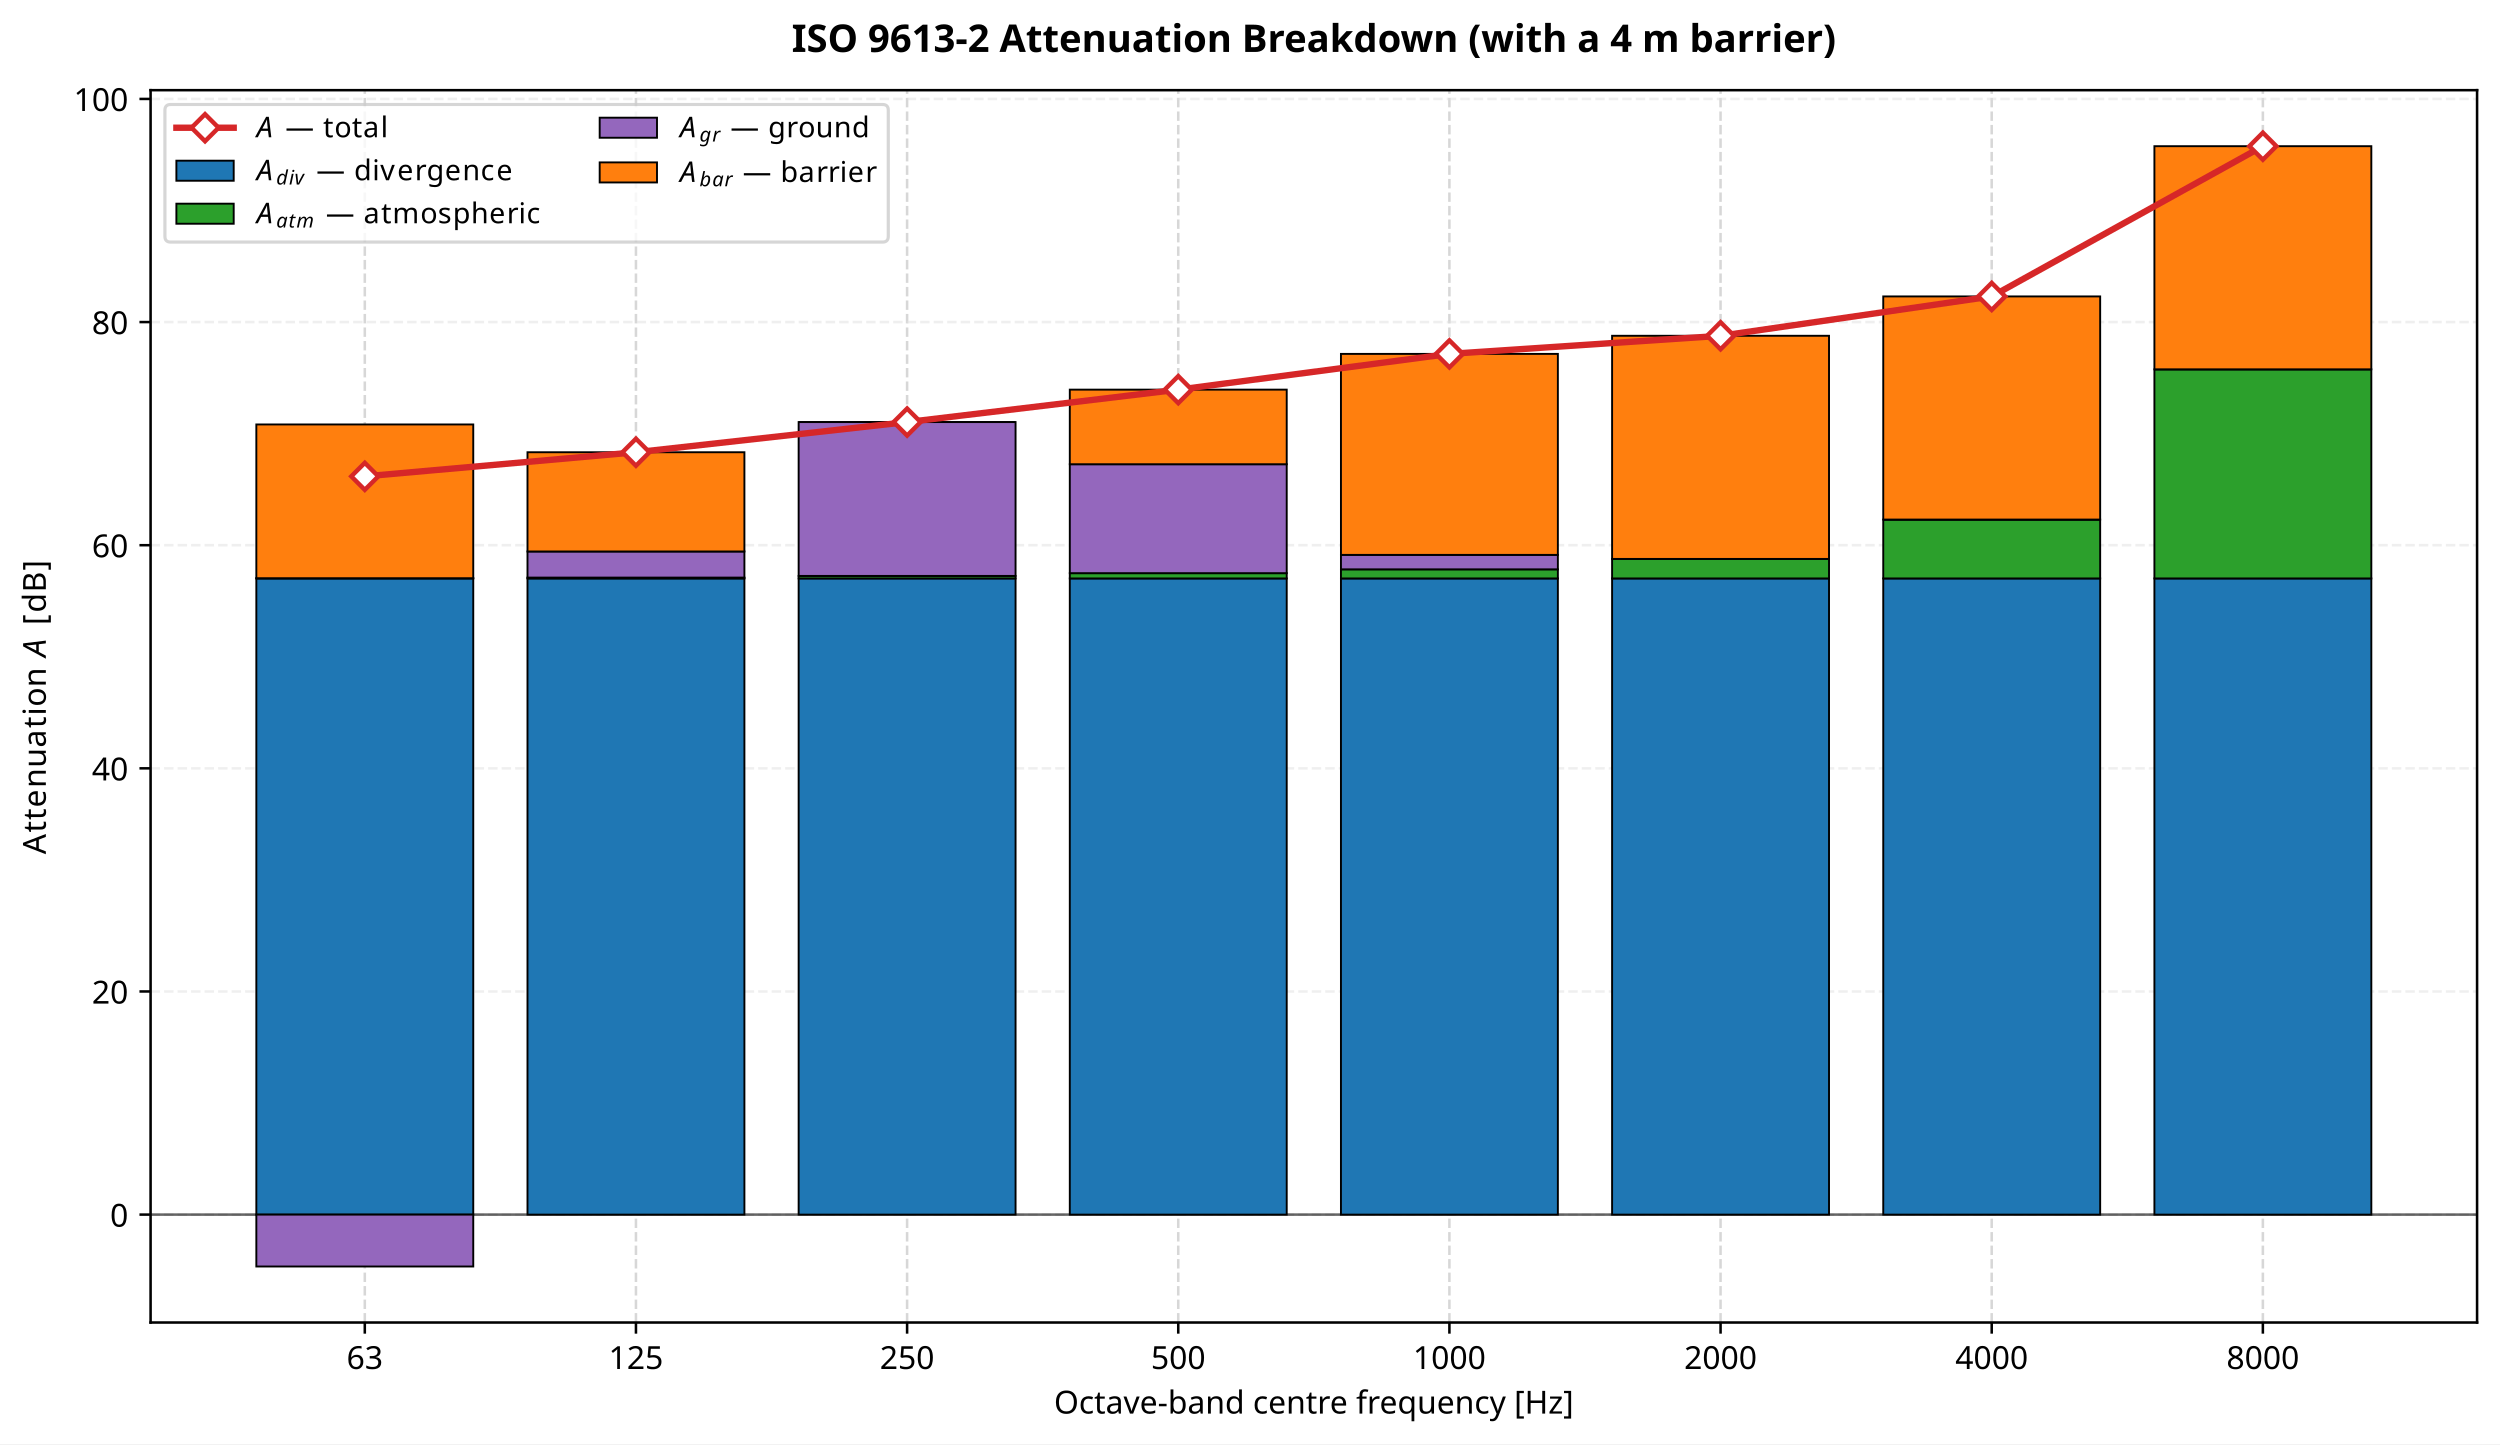
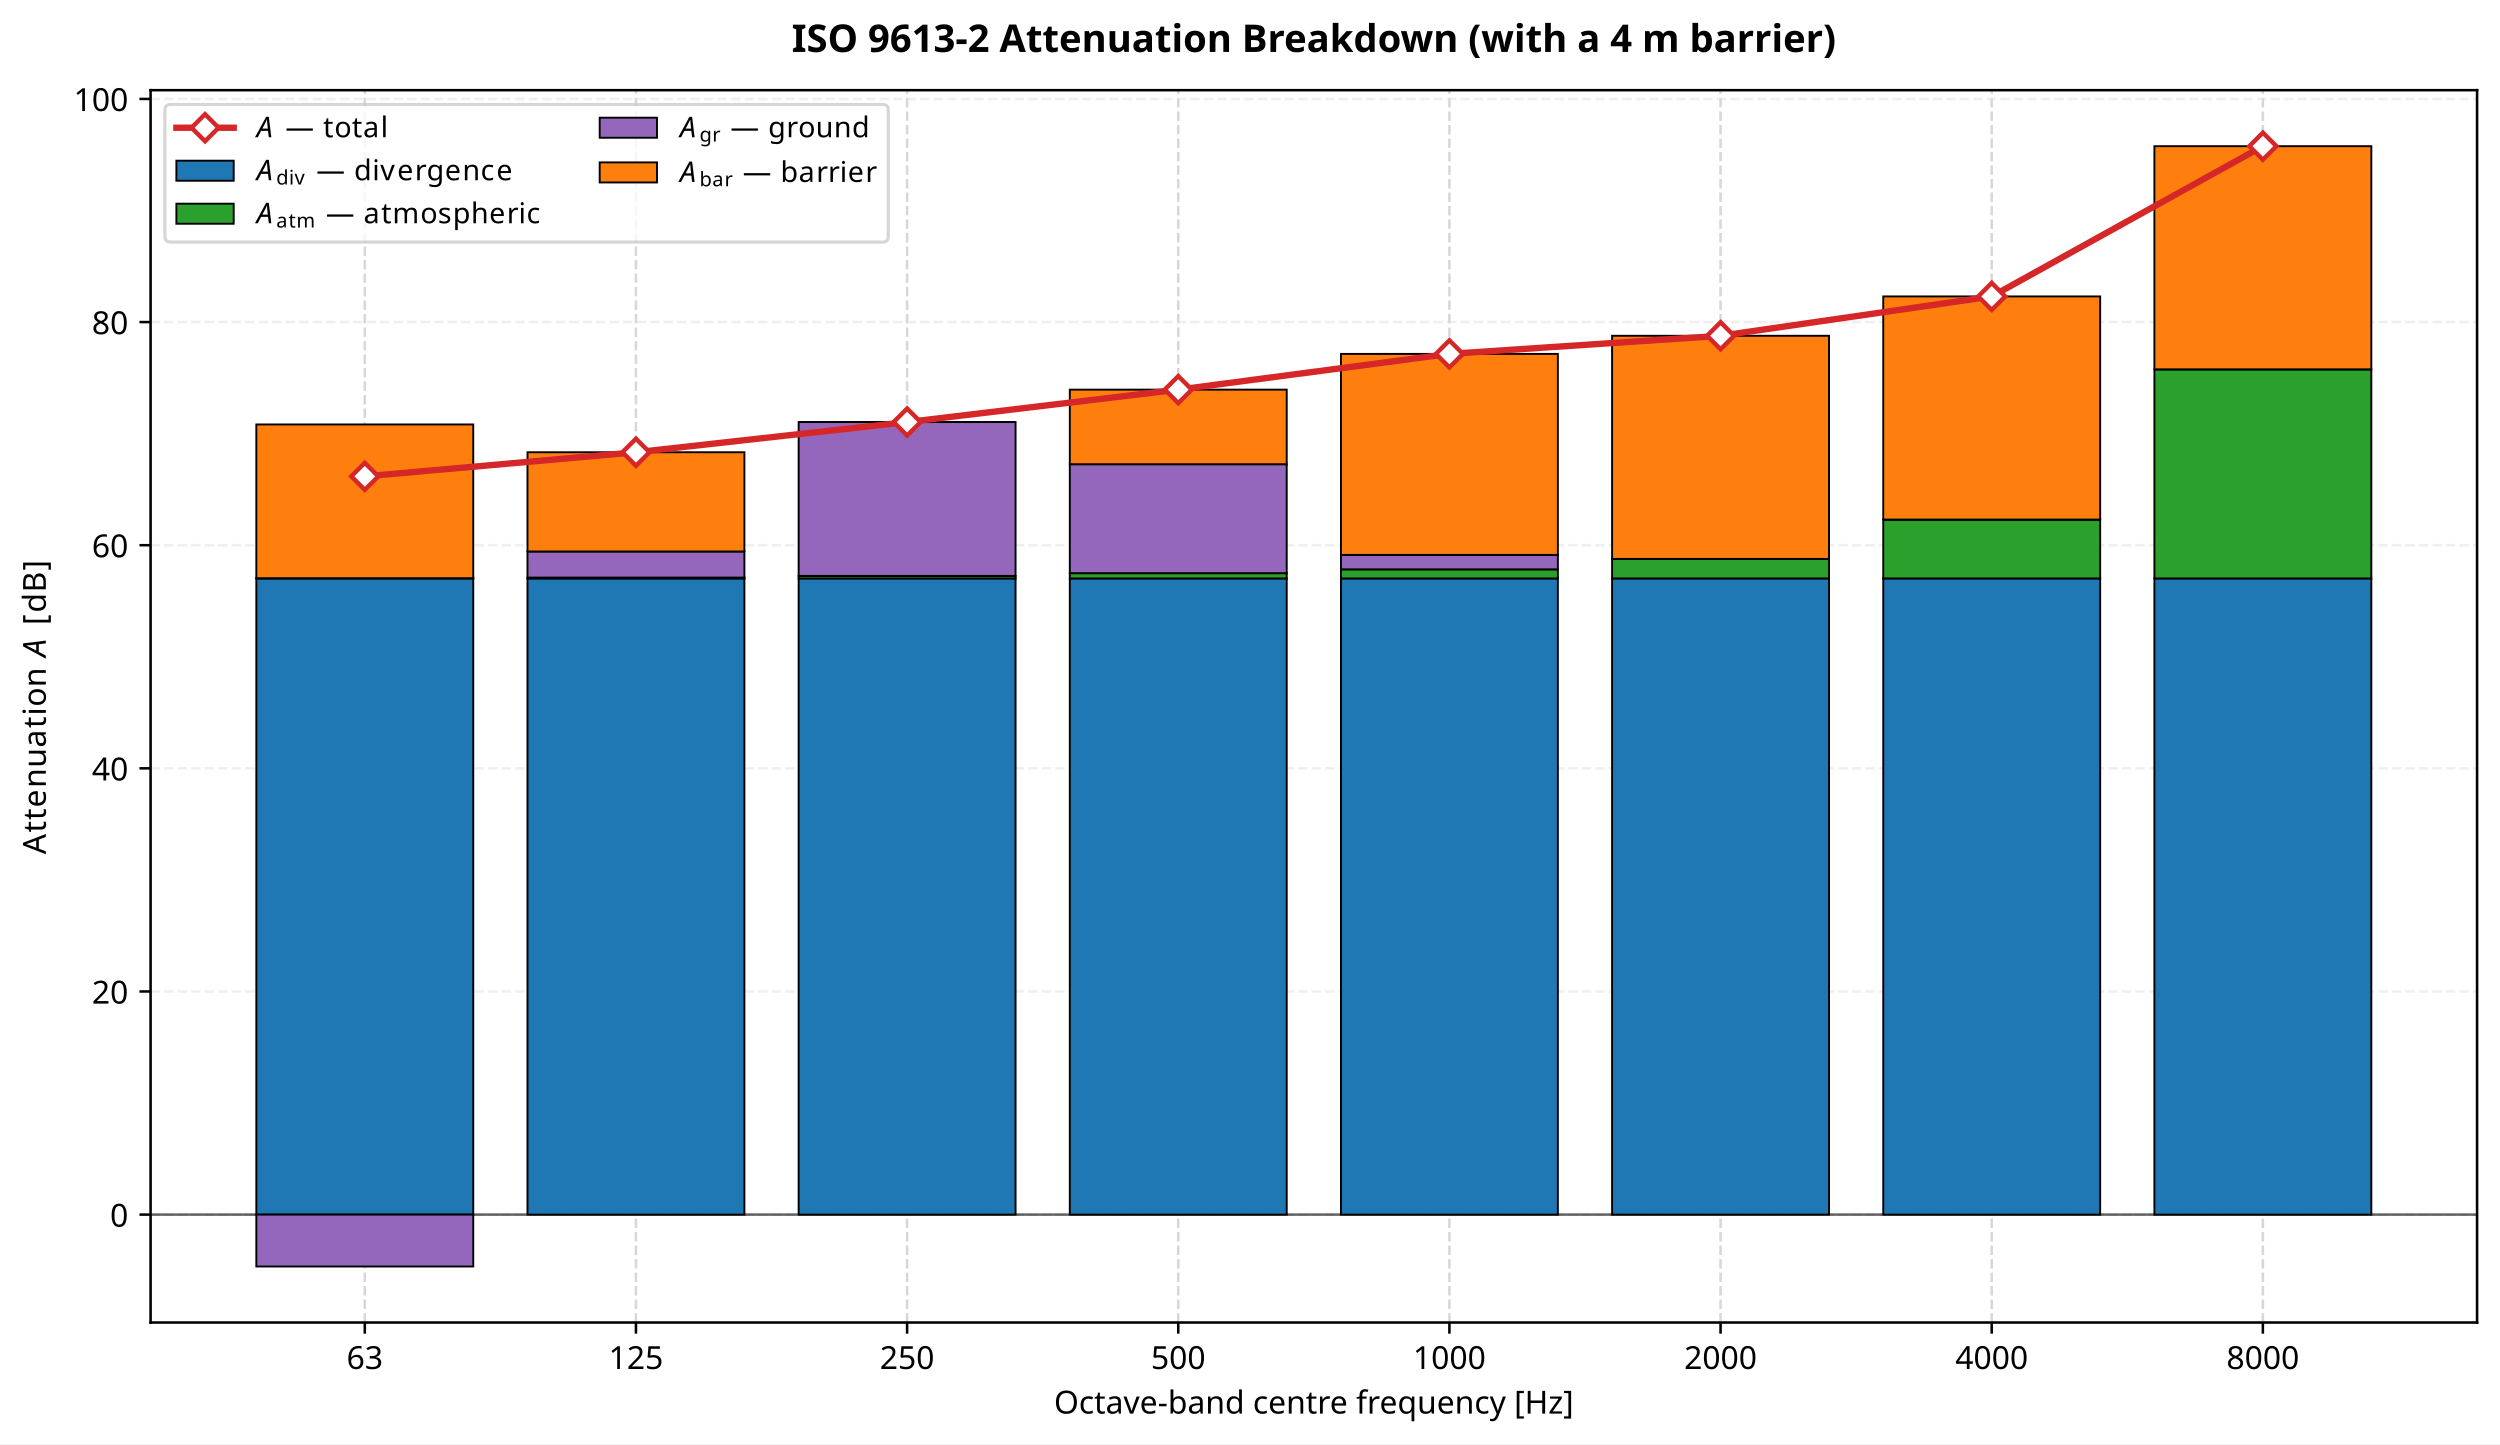
<svg xmlns="http://www.w3.org/2000/svg" xmlns:xlink="http://www.w3.org/1999/xlink" width="785.087pt" height="453.517pt" viewBox="0 0 785.087 453.517" version="1.1">
  <defs>
    <style type="text/css">*{stroke-linejoin: round; stroke-linecap: butt}</style>
  </defs>
  <g id="figure_1">
    <g id="patch_1">
      <path d="M 0 453.517  L 785.087 453.517  L 785.087 0  L 0 0  z " style="fill: #ffffff" />
    </g>
    <g id="axes_1">
      <g id="patch_2">
        <path d="M 47.29 415.316  L 777.888 415.316  L 777.888 28.318  L 47.29 28.318  z " style="fill: #ffffff" />
      </g>
      <g id="matplotlib.axis_1">
        <g id="xtick_1">
          <g id="line2d_1">
            <path d="M 114.559 415.316  L 114.559 28.318  " clip-path="url(#pdbef4014c2)" style="fill: none; stroke-dasharray: 2.96,1.28; stroke-dashoffset: 0; stroke: #b0b0b0; stroke-opacity: 0.5; stroke-width: 0.8" />
          </g>
          <g id="line2d_2">
            <defs>
              <path id="m3d27035b55" d="M 0 0  L 0 3.5  " style="stroke: #000000; stroke-width: 0.8" />
            </defs>
            <g>
              <use xlink:href="#m3d27035b55" x="114.559" y="415.316" style="stroke: #000000; stroke-width: 0.8" />
            </g>
          </g>
          <g id="text_1">
            <text style="font-size: 10px; font-family: sans-serif; text-anchor: middle" x="114.559" y="429.913" transform="rotate(-0 114.5593 429.9134)">63</text>
          </g>
        </g>
        <g id="xtick_2">
          <g id="line2d_3">
            <path d="M 199.711 415.316  L 199.711 28.318  " clip-path="url(#pdbef4014c2)" style="fill: none; stroke-dasharray: 2.96,1.28; stroke-dashoffset: 0; stroke: #b0b0b0; stroke-opacity: 0.5; stroke-width: 0.8" />
          </g>
          <g id="line2d_4">
            <g>
              <use xlink:href="#m3d27035b55" x="199.711" y="415.316" style="stroke: #000000; stroke-width: 0.8" />
            </g>
          </g>
          <g id="text_2">
            <text style="font-size: 10px; font-family: sans-serif; text-anchor: middle" x="199.711" y="429.913" transform="rotate(-0 199.7106 429.9134)">125</text>
          </g>
        </g>
        <g id="xtick_3">
          <g id="line2d_5">
            <path d="M 284.862 415.316  L 284.862 28.318  " clip-path="url(#pdbef4014c2)" style="fill: none; stroke-dasharray: 2.96,1.28; stroke-dashoffset: 0; stroke: #b0b0b0; stroke-opacity: 0.5; stroke-width: 0.8" />
          </g>
          <g id="line2d_6">
            <g>
              <use xlink:href="#m3d27035b55" x="284.862" y="415.316" style="stroke: #000000; stroke-width: 0.8" />
            </g>
          </g>
          <g id="text_3">
            <text style="font-size: 10px; font-family: sans-serif; text-anchor: middle" x="284.862" y="429.913" transform="rotate(-0 284.8618 429.9134)">250</text>
          </g>
        </g>
        <g id="xtick_4">
          <g id="line2d_7">
            <path d="M 370.013 415.316  L 370.013 28.318  " clip-path="url(#pdbef4014c2)" style="fill: none; stroke-dasharray: 2.96,1.28; stroke-dashoffset: 0; stroke: #b0b0b0; stroke-opacity: 0.5; stroke-width: 0.8" />
          </g>
          <g id="line2d_8">
            <g>
              <use xlink:href="#m3d27035b55" x="370.013" y="415.316" style="stroke: #000000; stroke-width: 0.8" />
            </g>
          </g>
          <g id="text_4">
            <text style="font-size: 10px; font-family: sans-serif; text-anchor: middle" x="370.013" y="429.913" transform="rotate(-0 370.0131 429.9134)">500</text>
          </g>
        </g>
        <g id="xtick_5">
          <g id="line2d_9">
            <path d="M 455.164 415.316  L 455.164 28.318  " clip-path="url(#pdbef4014c2)" style="fill: none; stroke-dasharray: 2.96,1.28; stroke-dashoffset: 0; stroke: #b0b0b0; stroke-opacity: 0.5; stroke-width: 0.8" />
          </g>
          <g id="line2d_10">
            <g>
              <use xlink:href="#m3d27035b55" x="455.164" y="415.316" style="stroke: #000000; stroke-width: 0.8" />
            </g>
          </g>
          <g id="text_5">
            <text style="font-size: 10px; font-family: sans-serif; text-anchor: middle" x="455.164" y="429.913" transform="rotate(-0 455.1643 429.9134)">1000</text>
          </g>
        </g>
        <g id="xtick_6">
          <g id="line2d_11">
            <path d="M 540.316 415.316  L 540.316 28.318  " clip-path="url(#pdbef4014c2)" style="fill: none; stroke-dasharray: 2.96,1.28; stroke-dashoffset: 0; stroke: #b0b0b0; stroke-opacity: 0.5; stroke-width: 0.8" />
          </g>
          <g id="line2d_12">
            <g>
              <use xlink:href="#m3d27035b55" x="540.316" y="415.316" style="stroke: #000000; stroke-width: 0.8" />
            </g>
          </g>
          <g id="text_6">
            <text style="font-size: 10px; font-family: sans-serif; text-anchor: middle" x="540.316" y="429.913" transform="rotate(-0 540.3155 429.9134)">2000</text>
          </g>
        </g>
        <g id="xtick_7">
          <g id="line2d_13">
            <path d="M 625.467 415.316  L 625.467 28.318  " clip-path="url(#pdbef4014c2)" style="fill: none; stroke-dasharray: 2.96,1.28; stroke-dashoffset: 0; stroke: #b0b0b0; stroke-opacity: 0.5; stroke-width: 0.8" />
          </g>
          <g id="line2d_14">
            <g>
              <use xlink:href="#m3d27035b55" x="625.467" y="415.316" style="stroke: #000000; stroke-width: 0.8" />
            </g>
          </g>
          <g id="text_7">
            <text style="font-size: 10px; font-family: sans-serif; text-anchor: middle" x="625.467" y="429.913" transform="rotate(-0 625.4668 429.9134)">4000</text>
          </g>
        </g>
        <g id="xtick_8">
          <g id="line2d_15">
            <path d="M 710.618 415.316  L 710.618 28.318  " clip-path="url(#pdbef4014c2)" style="fill: none; stroke-dasharray: 2.96,1.28; stroke-dashoffset: 0; stroke: #b0b0b0; stroke-opacity: 0.5; stroke-width: 0.8" />
          </g>
          <g id="line2d_16">
            <g>
              <use xlink:href="#m3d27035b55" x="710.618" y="415.316" style="stroke: #000000; stroke-width: 0.8" />
            </g>
          </g>
          <g id="text_8">
            <text style="font-size: 10px; font-family: sans-serif; text-anchor: middle" x="710.618" y="429.913" transform="rotate(-0 710.618 429.9134)">8000</text>
          </g>
        </g>
        <g id="text_9">
          <text style="font-size: 10px; font-family: sans-serif; text-anchor: middle" x="412.589" y="443.914" transform="rotate(-0 412.5887 443.9142)">Octave-band centre frequency [Hz]</text>
        </g>
      </g>
      <g id="matplotlib.axis_2">
        <g id="ytick_1">
          <g id="line2d_17">
            <path d="M 47.29 381.433  L 777.888 381.433  " clip-path="url(#pdbef4014c2)" style="fill: none; stroke-dasharray: 2.96,1.28; stroke-dashoffset: 0; stroke: #e0e0e0; stroke-opacity: 0.5; stroke-width: 0.8" />
          </g>
          <g id="line2d_18">
            <defs>
              <path id="mef640d9f3a" d="M 0 0  L -3.5 0  " style="stroke: #000000; stroke-width: 0.8" />
            </defs>
            <g>
              <use xlink:href="#mef640d9f3a" x="47.29" y="381.433" style="stroke: #000000; stroke-width: 0.8" />
            </g>
          </g>
          <g id="text_10">
            <text style="font-size: 10px; font-family: sans-serif; text-anchor: end" x="40.29" y="385.232" transform="rotate(-0 40.28984 385.2317)">0</text>
          </g>
        </g>
        <g id="ytick_2">
          <g id="line2d_19">
            <path d="M 47.29 311.359  L 777.888 311.359  " clip-path="url(#pdbef4014c2)" style="fill: none; stroke-dasharray: 2.96,1.28; stroke-dashoffset: 0; stroke: #e0e0e0; stroke-opacity: 0.5; stroke-width: 0.8" />
          </g>
          <g id="line2d_20">
            <g>
              <use xlink:href="#mef640d9f3a" x="47.29" y="311.359" style="stroke: #000000; stroke-width: 0.8" />
            </g>
          </g>
          <g id="text_11">
            <text style="font-size: 10px; font-family: sans-serif; text-anchor: end" x="40.29" y="315.158" transform="rotate(-0 40.28984 315.1581)">20</text>
          </g>
        </g>
        <g id="ytick_3">
          <g id="line2d_21">
            <path d="M 47.29 241.286  L 777.888 241.286  " clip-path="url(#pdbef4014c2)" style="fill: none; stroke-dasharray: 2.96,1.28; stroke-dashoffset: 0; stroke: #e0e0e0; stroke-opacity: 0.5; stroke-width: 0.8" />
          </g>
          <g id="line2d_22">
            <g>
              <use xlink:href="#mef640d9f3a" x="47.29" y="241.286" style="stroke: #000000; stroke-width: 0.8" />
            </g>
          </g>
          <g id="text_12">
            <text style="font-size: 10px; font-family: sans-serif; text-anchor: end" x="40.29" y="245.085" transform="rotate(-0 40.28984 245.0846)">40</text>
          </g>
        </g>
        <g id="ytick_4">
          <g id="line2d_23">
            <path d="M 47.29 171.212  L 777.888 171.212  " clip-path="url(#pdbef4014c2)" style="fill: none; stroke-dasharray: 2.96,1.28; stroke-dashoffset: 0; stroke: #e0e0e0; stroke-opacity: 0.5; stroke-width: 0.8" />
          </g>
          <g id="line2d_24">
            <g>
              <use xlink:href="#mef640d9f3a" x="47.29" y="171.212" style="stroke: #000000; stroke-width: 0.8" />
            </g>
          </g>
          <g id="text_13">
            <text style="font-size: 10px; font-family: sans-serif; text-anchor: end" x="40.29" y="175.011" transform="rotate(-0 40.28984 175.011)">60</text>
          </g>
        </g>
        <g id="ytick_5">
          <g id="line2d_25">
            <path d="M 47.29 101.139  L 777.888 101.139  " clip-path="url(#pdbef4014c2)" style="fill: none; stroke-dasharray: 2.96,1.28; stroke-dashoffset: 0; stroke: #e0e0e0; stroke-opacity: 0.5; stroke-width: 0.8" />
          </g>
          <g id="line2d_26">
            <g>
              <use xlink:href="#mef640d9f3a" x="47.29" y="101.139" style="stroke: #000000; stroke-width: 0.8" />
            </g>
          </g>
          <g id="text_14">
            <text style="font-size: 10px; font-family: sans-serif; text-anchor: end" x="40.29" y="104.937" transform="rotate(-0 40.28984 104.9374)">80</text>
          </g>
        </g>
        <g id="ytick_6">
          <g id="line2d_27">
            <path d="M 47.29 31.065  L 777.888 31.065  " clip-path="url(#pdbef4014c2)" style="fill: none; stroke-dasharray: 2.96,1.28; stroke-dashoffset: 0; stroke: #e0e0e0; stroke-opacity: 0.5; stroke-width: 0.8" />
          </g>
          <g id="line2d_28">
            <g>
              <use xlink:href="#mef640d9f3a" x="47.29" y="31.065" style="stroke: #000000; stroke-width: 0.8" />
            </g>
          </g>
          <g id="text_15">
            <text style="font-size: 10px; font-family: sans-serif; text-anchor: end" x="40.29" y="34.864" transform="rotate(-0 40.28984 34.86386)">100</text>
          </g>
        </g>
        <g id="text_16">
          <g transform="translate(14.8 268.267) rotate(-90)">
            <text>
              <tspan x="0" y="-0.406" style="font-size: 10px; font-family: sans-serif">A</tspan>
              <tspan x="6.841" y="-0.406" style="font-size: 10px; font-family: sans-serif">t</tspan>
              <tspan x="10.762" y="-0.406" style="font-size: 10px; font-family: sans-serif">t</tspan>
              <tspan x="14.683" y="-0.406" style="font-size: 10px; font-family: sans-serif">e</tspan>
              <tspan x="20.835" y="-0.406" style="font-size: 10px; font-family: sans-serif">n</tspan>
              <tspan x="27.173" y="-0.406" style="font-size: 10px; font-family: sans-serif">u</tspan>
              <tspan x="33.511" y="-0.406" style="font-size: 10px; font-family: sans-serif">a</tspan>
              <tspan x="39.639" y="-0.406" style="font-size: 10px; font-family: sans-serif">t</tspan>
              <tspan x="43.56" y="-0.406" style="font-size: 10px; font-family: sans-serif">i</tspan>
              <tspan x="46.338" y="-0.406" style="font-size: 10px; font-family: sans-serif">o</tspan>
              <tspan x="52.456" y="-0.406" style="font-size: 10px; font-family: sans-serif">n</tspan>
              <tspan x="58.794" y="-0.406" style="font-size: 10px; font-family: sans-serif"> </tspan>
              <tspan x="68.813" y="-0.406" style="font-size: 10px; font-family: sans-serif"> </tspan>
              <tspan x="71.992" y="-0.406" style="font-size: 10px; font-family: sans-serif">[</tspan>
              <tspan x="75.894" y="-0.406" style="font-size: 10px; font-family: sans-serif">d</tspan>
              <tspan x="82.241" y="-0.406" style="font-size: 10px; font-family: sans-serif">B</tspan>
              <tspan x="89.102" y="-0.406" style="font-size: 10px; font-family: sans-serif">]</tspan>
              <tspan x="61.973" y="-0.406" style="font-style: oblique; font-size: 10px; font-family: sans-serif">A</tspan>
            </text>
          </g>
        </g>
      </g>
      <g id="line2d_29">
        <path d="M 47.29 381.433  L 777.888 381.433  " clip-path="url(#pdbef4014c2)" style="fill: none; stroke: #000000; stroke-opacity: 0.6; stroke-width: 0.8; stroke-linecap: square" />
      </g>
      <g id="patch_3">
        <path d="M 47.29 415.316  L 47.29 28.318  " style="fill: none; stroke: #000000; stroke-width: 0.8; stroke-linejoin: miter; stroke-linecap: square" />
      </g>
      <g id="patch_4">
        <path d="M 777.888 415.316  L 777.888 28.318  " style="fill: none; stroke: #000000; stroke-width: 0.8; stroke-linejoin: miter; stroke-linecap: square" />
      </g>
      <g id="patch_5">
        <path d="M 47.29 415.316  L 777.888 415.316  " style="fill: none; stroke: #000000; stroke-width: 0.8; stroke-linejoin: miter; stroke-linecap: square" />
      </g>
      <g id="patch_6">
        <path d="M 47.29 28.318  L 777.888 28.318  " style="fill: none; stroke: #000000; stroke-width: 0.8; stroke-linejoin: miter; stroke-linecap: square" />
      </g>
      <g id="patch_7">
        <path d="M 80.499 381.433  L 148.62 381.433  L 148.62 181.651  L 80.499 181.651  z " clip-path="url(#pdbef4014c2)" style="fill: #1f77b4; stroke: #000000; stroke-width: 0.6; stroke-linejoin: miter" />
      </g>
      <g id="patch_8">
        <path d="M 165.65 381.433  L 233.771 381.433  L 233.771 181.651  L 165.65 181.651  z " clip-path="url(#pdbef4014c2)" style="fill: #1f77b4; stroke: #000000; stroke-width: 0.6; stroke-linejoin: miter" />
      </g>
      <g id="patch_9">
        <path d="M 250.801 381.433  L 318.922 381.433  L 318.922 181.651  L 250.801 181.651  z " clip-path="url(#pdbef4014c2)" style="fill: #1f77b4; stroke: #000000; stroke-width: 0.6; stroke-linejoin: miter" />
      </g>
      <g id="patch_10">
        <path d="M 335.953 381.433  L 404.074 381.433  L 404.074 181.651  L 335.953 181.651  z " clip-path="url(#pdbef4014c2)" style="fill: #1f77b4; stroke: #000000; stroke-width: 0.6; stroke-linejoin: miter" />
      </g>
      <g id="patch_11">
        <path d="M 421.104 381.433  L 489.225 381.433  L 489.225 181.651  L 421.104 181.651  z " clip-path="url(#pdbef4014c2)" style="fill: #1f77b4; stroke: #000000; stroke-width: 0.6; stroke-linejoin: miter" />
      </g>
      <g id="patch_12">
        <path d="M 506.255 381.433  L 574.376 381.433  L 574.376 181.651  L 506.255 181.651  z " clip-path="url(#pdbef4014c2)" style="fill: #1f77b4; stroke: #000000; stroke-width: 0.6; stroke-linejoin: miter" />
      </g>
      <g id="patch_13">
        <path d="M 591.406 381.433  L 659.527 381.433  L 659.527 181.651  L 591.406 181.651  z " clip-path="url(#pdbef4014c2)" style="fill: #1f77b4; stroke: #000000; stroke-width: 0.6; stroke-linejoin: miter" />
      </g>
      <g id="patch_14">
        <path d="M 676.558 381.433  L 744.679 381.433  L 744.679 181.651  L 676.558 181.651  z " clip-path="url(#pdbef4014c2)" style="fill: #1f77b4; stroke: #000000; stroke-width: 0.6; stroke-linejoin: miter" />
      </g>
      <g id="patch_15">
        <path d="M 80.499 181.651  L 148.62 181.651  L 148.62 181.578  L 80.499 181.578  z " clip-path="url(#pdbef4014c2)" style="fill: #2ca02c; stroke: #000000; stroke-width: 0.6; stroke-linejoin: miter" />
      </g>
      <g id="patch_16">
        <path d="M 165.65 181.651  L 233.771 181.651  L 233.771 181.384  L 165.65 181.384  z " clip-path="url(#pdbef4014c2)" style="fill: #2ca02c; stroke: #000000; stroke-width: 0.6; stroke-linejoin: miter" />
      </g>
      <g id="patch_17">
        <path d="M 250.801 181.651  L 318.922 181.651  L 318.922 180.858  L 250.801 180.858  z " clip-path="url(#pdbef4014c2)" style="fill: #2ca02c; stroke: #000000; stroke-width: 0.6; stroke-linejoin: miter" />
      </g>
      <g id="patch_18">
        <path d="M 335.953 181.651  L 404.074 181.651  L 404.074 179.995  L 335.953 179.995  z " clip-path="url(#pdbef4014c2)" style="fill: #2ca02c; stroke: #000000; stroke-width: 0.6; stroke-linejoin: miter" />
      </g>
      <g id="patch_19">
        <path d="M 421.104 181.651  L 489.225 181.651  L 489.225 178.793  L 421.104 178.793  z " clip-path="url(#pdbef4014c2)" style="fill: #2ca02c; stroke: #000000; stroke-width: 0.6; stroke-linejoin: miter" />
      </g>
      <g id="patch_20">
        <path d="M 506.255 181.651  L 574.376 181.651  L 574.376 175.521  L 506.255 175.521  z " clip-path="url(#pdbef4014c2)" style="fill: #2ca02c; stroke: #000000; stroke-width: 0.6; stroke-linejoin: miter" />
      </g>
      <g id="patch_21">
        <path d="M 591.406 181.651  L 659.527 181.651  L 659.527 163.162  L 591.406 163.162  z " clip-path="url(#pdbef4014c2)" style="fill: #2ca02c; stroke: #000000; stroke-width: 0.6; stroke-linejoin: miter" />
      </g>
      <g id="patch_22">
        <path d="M 676.558 181.651  L 744.679 181.651  L 744.679 115.982  L 676.558 115.982  z " clip-path="url(#pdbef4014c2)" style="fill: #2ca02c; stroke: #000000; stroke-width: 0.6; stroke-linejoin: miter" />
      </g>
      <g id="patch_23">
        <path d="M 80.499 381.433  L 148.62 381.433  L 148.62 397.725  L 80.499 397.725  z " clip-path="url(#pdbef4014c2)" style="fill: #9467bd; stroke: #000000; stroke-width: 0.6; stroke-linejoin: miter" />
      </g>
      <g id="patch_24">
        <path d="M 165.65 181.384  L 233.771 181.384  L 233.771 173.183  L 165.65 173.183  z " clip-path="url(#pdbef4014c2)" style="fill: #9467bd; stroke: #000000; stroke-width: 0.6; stroke-linejoin: miter" />
      </g>
      <g id="patch_25">
        <path d="M 250.801 180.858  L 318.922 180.858  L 318.922 132.543  L 250.801 132.543  z " clip-path="url(#pdbef4014c2)" style="fill: #9467bd; stroke: #000000; stroke-width: 0.6; stroke-linejoin: miter" />
      </g>
      <g id="patch_26">
        <path d="M 335.953 179.995  L 404.074 179.995  L 404.074 145.785  L 335.953 145.785  z " clip-path="url(#pdbef4014c2)" style="fill: #9467bd; stroke: #000000; stroke-width: 0.6; stroke-linejoin: miter" />
      </g>
      <g id="patch_27">
        <path d="M 421.104 178.793  L 489.225 178.793  L 489.225 174.253  L 421.104 174.253  z " clip-path="url(#pdbef4014c2)" style="fill: #9467bd; stroke: #000000; stroke-width: 0.6; stroke-linejoin: miter" />
      </g>
      <g id="patch_28">
        <path d="M 506.255 175.521  L 574.376 175.521  L 574.376 175.521  L 506.255 175.521  z " clip-path="url(#pdbef4014c2)" style="fill: #9467bd; stroke: #000000; stroke-width: 0.6; stroke-linejoin: miter" />
      </g>
      <g id="patch_29">
        <path d="M 591.406 163.162  L 659.527 163.162  L 659.527 163.162  L 591.406 163.162  z " clip-path="url(#pdbef4014c2)" style="fill: #9467bd; stroke: #000000; stroke-width: 0.6; stroke-linejoin: miter" />
      </g>
      <g id="patch_30">
        <path d="M 676.558 115.982  L 744.679 115.982  L 744.679 115.982  L 676.558 115.982  z " clip-path="url(#pdbef4014c2)" style="fill: #9467bd; stroke: #000000; stroke-width: 0.6; stroke-linejoin: miter" />
      </g>
      <g id="patch_31">
        <path d="M 80.499 181.578  L 148.62 181.578  L 148.62 133.294  L 80.499 133.294  z " clip-path="url(#pdbef4014c2)" style="fill: #ff7f0e; stroke: #000000; stroke-width: 0.6; stroke-linejoin: miter" />
      </g>
      <g id="patch_32">
        <path d="M 165.65 173.183  L 233.771 173.183  L 233.771 142.02  L 165.65 142.02  z " clip-path="url(#pdbef4014c2)" style="fill: #ff7f0e; stroke: #000000; stroke-width: 0.6; stroke-linejoin: miter" />
      </g>
      <g id="patch_33">
        <path d="M 250.801 132.543  L 318.922 132.543  L 318.922 132.543  L 250.801 132.543  z " clip-path="url(#pdbef4014c2)" style="fill: #ff7f0e; stroke: #000000; stroke-width: 0.6; stroke-linejoin: miter" />
      </g>
      <g id="patch_34">
        <path d="M 335.953 145.785  L 404.074 145.785  L 404.074 122.359  L 335.953 122.359  z " clip-path="url(#pdbef4014c2)" style="fill: #ff7f0e; stroke: #000000; stroke-width: 0.6; stroke-linejoin: miter" />
      </g>
      <g id="patch_35">
        <path d="M 421.104 174.253  L 489.225 174.253  L 489.225 111.135  L 421.104 111.135  z " clip-path="url(#pdbef4014c2)" style="fill: #ff7f0e; stroke: #000000; stroke-width: 0.6; stroke-linejoin: miter" />
      </g>
      <g id="patch_36">
        <path d="M 506.255 175.521  L 574.376 175.521  L 574.376 105.447  L 506.255 105.447  z " clip-path="url(#pdbef4014c2)" style="fill: #ff7f0e; stroke: #000000; stroke-width: 0.6; stroke-linejoin: miter" />
      </g>
      <g id="patch_37">
        <path d="M 591.406 163.162  L 659.527 163.162  L 659.527 93.088  L 591.406 93.088  z " clip-path="url(#pdbef4014c2)" style="fill: #ff7f0e; stroke: #000000; stroke-width: 0.6; stroke-linejoin: miter" />
      </g>
      <g id="patch_38">
        <path d="M 676.558 115.982  L 744.679 115.982  L 744.679 45.909  L 676.558 45.909  z " clip-path="url(#pdbef4014c2)" style="fill: #ff7f0e; stroke: #000000; stroke-width: 0.6; stroke-linejoin: miter" />
      </g>
      <g id="text_17">
        <text style="font-weight: 700; font-size: 12px; font-family: sans-serif; text-anchor: middle" x="412.589" y="16.318" transform="rotate(-0 412.5887 16.31812)">ISO 9613-2 Attenuation Breakdown (with a 4 m barrier)</text>
      </g>
      <g id="line2d_30">
        <path d="M 114.559 149.586  L 199.711 142.02  L 284.862 132.543  L 370.013 122.359  L 455.164 111.135  L 540.316 105.447  L 625.467 93.088  L 710.618 45.909  " clip-path="url(#pdbef4014c2)" style="fill: none; stroke: #d62728; stroke-width: 2; stroke-linecap: square" />
        <defs>
          <path id="mbc85dbed72" d="M -0 4.243  L 4.243 0  L 0 -4.243  L -4.243 -0  z " style="stroke: #d62728; stroke-width: 1.4; stroke-linejoin: miter" />
        </defs>
        <g clip-path="url(#pdbef4014c2)">
          <use xlink:href="#mbc85dbed72" x="114.559" y="149.586" style="fill: #ffffff; stroke: #d62728; stroke-width: 1.4; stroke-linejoin: miter" />
          <use xlink:href="#mbc85dbed72" x="199.711" y="142.02" style="fill: #ffffff; stroke: #d62728; stroke-width: 1.4; stroke-linejoin: miter" />
          <use xlink:href="#mbc85dbed72" x="284.862" y="132.543" style="fill: #ffffff; stroke: #d62728; stroke-width: 1.4; stroke-linejoin: miter" />
          <use xlink:href="#mbc85dbed72" x="370.013" y="122.359" style="fill: #ffffff; stroke: #d62728; stroke-width: 1.4; stroke-linejoin: miter" />
          <use xlink:href="#mbc85dbed72" x="455.164" y="111.135" style="fill: #ffffff; stroke: #d62728; stroke-width: 1.4; stroke-linejoin: miter" />
          <use xlink:href="#mbc85dbed72" x="540.316" y="105.447" style="fill: #ffffff; stroke: #d62728; stroke-width: 1.4; stroke-linejoin: miter" />
          <use xlink:href="#mbc85dbed72" x="625.467" y="93.088" style="fill: #ffffff; stroke: #d62728; stroke-width: 1.4; stroke-linejoin: miter" />
          <use xlink:href="#mbc85dbed72" x="710.618" y="45.909" style="fill: #ffffff; stroke: #d62728; stroke-width: 1.4; stroke-linejoin: miter" />
        </g>
      </g>
      <g id="legend_1">
        <g id="patch_39">
          <path d="M 53.59 76.024  L 277.15 76.024  Q 278.95 76.024 278.95 74.224  L 278.95 34.618  Q 278.95 32.818 277.15 32.818  L 53.59 32.818  Q 51.79 32.818 51.79 34.618  L 51.79 74.224  Q 51.79 76.024 53.59 76.024  z " style="fill: #ffffff; opacity: 0.8; stroke: #cccccc; stroke-linejoin: miter" />
        </g>
        <g id="line2d_31">
          <path d="M 55.39 40.108  L 64.39 40.108  L 73.39 40.108  " style="fill: none; stroke: #d62728; stroke-width: 2; stroke-linecap: square" />
          <g>
            <use xlink:href="#mbc85dbed72" x="64.39" y="40.108" style="fill: #ffffff; stroke: #d62728; stroke-width: 1.4; stroke-linejoin: miter" />
          </g>
        </g>
        <g id="text_18">
          <g transform="translate(80.58984 43.25812)">
            <text>
              <tspan x="0" y="-0.156" style="font-style: oblique; font-size: 9px; font-family: sans-serif">A</tspan>
              <tspan x="6.157" y="-0.156" style="font-size: 9px; font-family: sans-serif"> </tspan>
              <tspan x="18.018" y="-0.156" style="font-size: 9px; font-family: sans-serif"> </tspan>
              <tspan x="20.878" y="-0.156" style="font-size: 9px; font-family: sans-serif">t</tspan>
              <tspan x="24.407" y="-0.156" style="font-size: 9px; font-family: sans-serif">o</tspan>
              <tspan x="29.914" y="-0.156" style="font-size: 9px; font-family: sans-serif">t</tspan>
              <tspan x="33.442" y="-0.156" style="font-size: 9px; font-family: sans-serif">a</tspan>
              <tspan x="38.958" y="-0.156" style="font-size: 9px; font-family: sans-serif">l</tspan>
              <tspan x="9.018" y="-0.156" style="font-size: 9px; font-family: sans-serif">—</tspan>
            </text>
          </g>
        </g>
        <g id="patch_40">
          <path d="M 55.39 56.76  L 73.39 56.76  L 73.39 50.46  L 55.39 50.46  z " style="fill: #1f77b4; stroke: #000000; stroke-width: 0.6; stroke-linejoin: miter" />
        </g>
        <g id="text_19">
          <g transform="translate(80.58984 56.76023)">
            <text>
              <tspan x="0" y="-0.156" style="font-style: oblique; font-size: 9px; font-family: sans-serif">A</tspan>
-               <tspan x="6.157" y="1.194" style="font-style: oblique; font-size: 6.3px; font-family: sans-serif">d</tspan>
-               <tspan x="10.156" y="1.194" style="font-style: oblique; font-size: 6.3px; font-family: sans-serif">i</tspan>
-               <tspan x="11.906" y="1.194" style="font-style: oblique; font-size: 6.3px; font-family: sans-serif">v</tspan>
+               <tspan x="6.157" y="1.194" style="font-size: 6.3px; font-family: sans-serif">d</tspan>
+               <tspan x="10.156" y="1.194" style="font-size: 6.3px; font-family: sans-serif">i</tspan>
+               <tspan x="11.906" y="1.194" style="font-size: 6.3px; font-family: sans-serif">v</tspan>
              <tspan x="15.881" y="-0.156" style="font-size: 9px; font-family: sans-serif"> </tspan>
              <tspan x="27.741" y="-0.156" style="font-size: 9px; font-family: sans-serif"> </tspan>
              <tspan x="30.602" y="-0.156" style="font-size: 9px; font-family: sans-serif">d</tspan>
              <tspan x="36.315" y="-0.156" style="font-size: 9px; font-family: sans-serif">i</tspan>
              <tspan x="38.816" y="-0.156" style="font-size: 9px; font-family: sans-serif">v</tspan>
              <tspan x="44.142" y="-0.156" style="font-size: 9px; font-family: sans-serif">e</tspan>
              <tspan x="49.679" y="-0.156" style="font-size: 9px; font-family: sans-serif">r</tspan>
              <tspan x="53.379" y="-0.156" style="font-size: 9px; font-family: sans-serif">g</tspan>
              <tspan x="59.092" y="-0.156" style="font-size: 9px; font-family: sans-serif">e</tspan>
              <tspan x="64.629" y="-0.156" style="font-size: 9px; font-family: sans-serif">n</tspan>
              <tspan x="70.333" y="-0.156" style="font-size: 9px; font-family: sans-serif">c</tspan>
              <tspan x="75.281" y="-0.156" style="font-size: 9px; font-family: sans-serif">e</tspan>
              <tspan x="18.741" y="-0.156" style="font-size: 9px; font-family: sans-serif">—</tspan>
            </text>
          </g>
        </g>
        <g id="patch_41">
          <path d="M 55.39 70.262  L 73.39 70.262  L 73.39 63.962  L 55.39 63.962  z " style="fill: #2ca02c; stroke: #000000; stroke-width: 0.6; stroke-linejoin: miter" />
        </g>
        <g id="text_20">
          <g transform="translate(80.58984 70.26234)">
            <text>
              <tspan x="0" y="-0.156" style="font-style: oblique; font-size: 9px; font-family: sans-serif">A</tspan>
-               <tspan x="6.157" y="1.194" style="font-style: oblique; font-size: 6.3px; font-family: sans-serif">a</tspan>
-               <tspan x="10.017" y="1.194" style="font-style: oblique; font-size: 6.3px; font-family: sans-serif">t</tspan>
-               <tspan x="12.488" y="1.194" style="font-style: oblique; font-size: 6.3px; font-family: sans-serif">m</tspan>
+               <tspan x="6.157" y="1.194" style="font-size: 6.3px; font-family: sans-serif">a</tspan>
+               <tspan x="10.017" y="1.194" style="font-size: 6.3px; font-family: sans-serif">t</tspan>
+               <tspan x="12.488" y="1.194" style="font-size: 6.3px; font-family: sans-serif">m</tspan>
              <tspan x="18.871" y="-0.156" style="font-size: 9px; font-family: sans-serif"> </tspan>
              <tspan x="30.731" y="-0.156" style="font-size: 9px; font-family: sans-serif"> </tspan>
              <tspan x="33.592" y="-0.156" style="font-size: 9px; font-family: sans-serif">a</tspan>
              <tspan x="39.107" y="-0.156" style="font-size: 9px; font-family: sans-serif">t</tspan>
              <tspan x="42.636" y="-0.156" style="font-size: 9px; font-family: sans-serif">m</tspan>
              <tspan x="51.403" y="-0.156" style="font-size: 9px; font-family: sans-serif">o</tspan>
              <tspan x="56.91" y="-0.156" style="font-size: 9px; font-family: sans-serif">s</tspan>
              <tspan x="61.599" y="-0.156" style="font-size: 9px; font-family: sans-serif">p</tspan>
              <tspan x="67.311" y="-0.156" style="font-size: 9px; font-family: sans-serif">h</tspan>
              <tspan x="73.016" y="-0.156" style="font-size: 9px; font-family: sans-serif">e</tspan>
              <tspan x="78.553" y="-0.156" style="font-size: 9px; font-family: sans-serif">r</tspan>
              <tspan x="82.253" y="-0.156" style="font-size: 9px; font-family: sans-serif">i</tspan>
              <tspan x="84.753" y="-0.156" style="font-size: 9px; font-family: sans-serif">c</tspan>
              <tspan x="21.731" y="-0.156" style="font-size: 9px; font-family: sans-serif">—</tspan>
            </text>
          </g>
        </g>
        <g id="patch_42">
          <path d="M 188.32 43.258  L 206.32 43.258  L 206.32 36.958  L 188.32 36.958  z " style="fill: #9467bd; stroke: #000000; stroke-width: 0.6; stroke-linejoin: miter" />
        </g>
        <g id="text_21">
          <g transform="translate(213.5198 43.25812)">
            <text>
              <tspan x="0" y="-0.156" style="font-style: oblique; font-size: 9px; font-family: sans-serif">A</tspan>
-               <tspan x="6.157" y="1.194" style="font-style: oblique; font-size: 6.3px; font-family: sans-serif">g</tspan>
-               <tspan x="10.156" y="1.194" style="font-style: oblique; font-size: 6.3px; font-family: sans-serif">r</tspan>
+               <tspan x="6.157" y="1.194" style="font-size: 6.3px; font-family: sans-serif">g</tspan>
+               <tspan x="10.156" y="1.194" style="font-size: 6.3px; font-family: sans-serif">r</tspan>
              <tspan x="12.992" y="-0.156" style="font-size: 9px; font-family: sans-serif"> </tspan>
              <tspan x="24.853" y="-0.156" style="font-size: 9px; font-family: sans-serif"> </tspan>
              <tspan x="27.714" y="-0.156" style="font-size: 9px; font-family: sans-serif">g</tspan>
              <tspan x="33.427" y="-0.156" style="font-size: 9px; font-family: sans-serif">r</tspan>
              <tspan x="37.127" y="-0.156" style="font-size: 9px; font-family: sans-serif">o</tspan>
              <tspan x="42.633" y="-0.156" style="font-size: 9px; font-family: sans-serif">u</tspan>
              <tspan x="48.337" y="-0.156" style="font-size: 9px; font-family: sans-serif">n</tspan>
              <tspan x="54.041" y="-0.156" style="font-size: 9px; font-family: sans-serif">d</tspan>
              <tspan x="15.853" y="-0.156" style="font-size: 9px; font-family: sans-serif">—</tspan>
            </text>
          </g>
        </g>
        <g id="patch_43">
          <path d="M 188.32 57.298  L 206.32 57.298  L 206.32 50.998  L 188.32 50.998  z " style="fill: #ff7f0e; stroke: #000000; stroke-width: 0.6; stroke-linejoin: miter" />
        </g>
        <g id="text_22">
          <g transform="translate(213.5198 57.29812)">
            <text>
              <tspan x="0" y="-0.156" style="font-style: oblique; font-size: 9px; font-family: sans-serif">A</tspan>
-               <tspan x="6.157" y="1.194" style="font-style: oblique; font-size: 6.3px; font-family: sans-serif">b</tspan>
-               <tspan x="10.156" y="1.194" style="font-style: oblique; font-size: 6.3px; font-family: sans-serif">a</tspan>
-               <tspan x="14.016" y="1.194" style="font-style: oblique; font-size: 6.3px; font-family: sans-serif">r</tspan>
+               <tspan x="6.157" y="1.194" style="font-size: 6.3px; font-family: sans-serif">b</tspan>
+               <tspan x="10.156" y="1.194" style="font-size: 6.3px; font-family: sans-serif">a</tspan>
+               <tspan x="14.016" y="1.194" style="font-size: 6.3px; font-family: sans-serif">r</tspan>
              <tspan x="16.853" y="-0.156" style="font-size: 9px; font-family: sans-serif"> </tspan>
              <tspan x="28.713" y="-0.156" style="font-size: 9px; font-family: sans-serif"> </tspan>
              <tspan x="31.574" y="-0.156" style="font-size: 9px; font-family: sans-serif">b</tspan>
              <tspan x="37.287" y="-0.156" style="font-size: 9px; font-family: sans-serif">a</tspan>
              <tspan x="42.802" y="-0.156" style="font-size: 9px; font-family: sans-serif">r</tspan>
              <tspan x="46.502" y="-0.156" style="font-size: 9px; font-family: sans-serif">r</tspan>
              <tspan x="50.203" y="-0.156" style="font-size: 9px; font-family: sans-serif">i</tspan>
              <tspan x="52.703" y="-0.156" style="font-size: 9px; font-family: sans-serif">e</tspan>
              <tspan x="58.24" y="-0.156" style="font-size: 9px; font-family: sans-serif">r</tspan>
              <tspan x="19.713" y="-0.156" style="font-size: 9px; font-family: sans-serif">—</tspan>
            </text>
          </g>
        </g>
      </g>
    </g>
  </g>
  <defs>
    <clipPath id="pdbef4014c2">
      <rect x="47.29" y="28.318" width="730.598" height="386.998" />
    </clipPath>
  </defs>
</svg>
